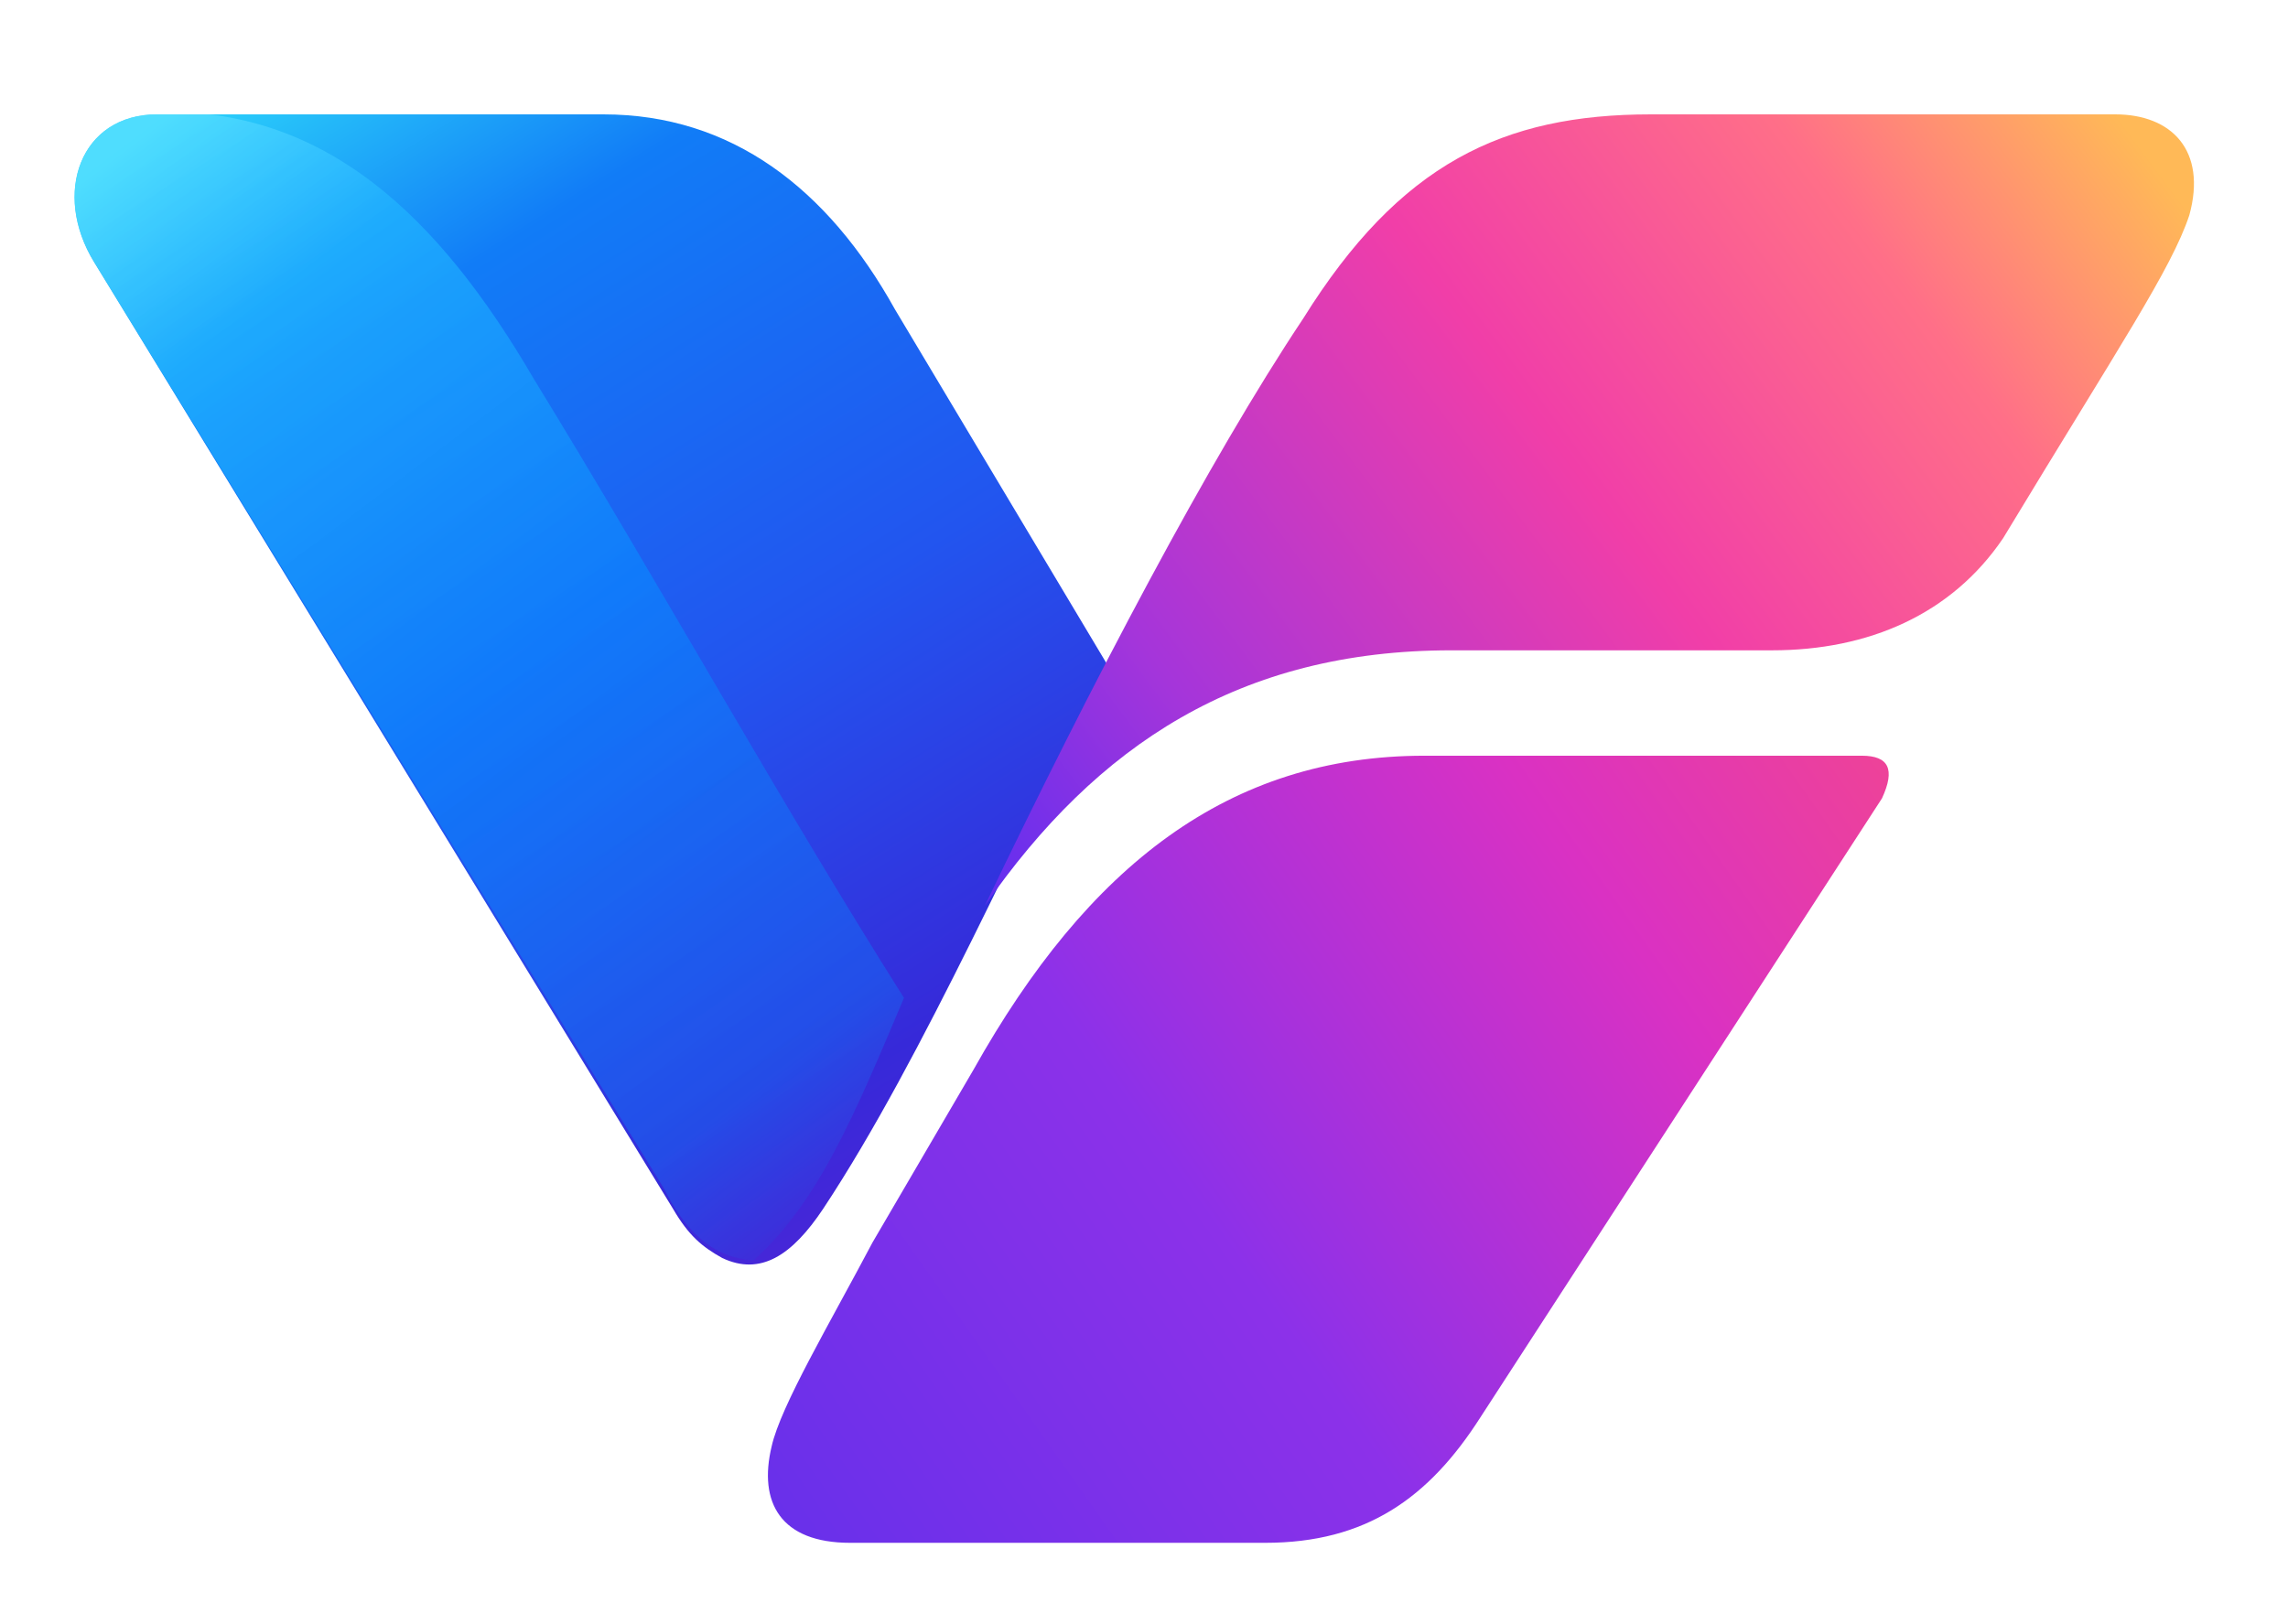
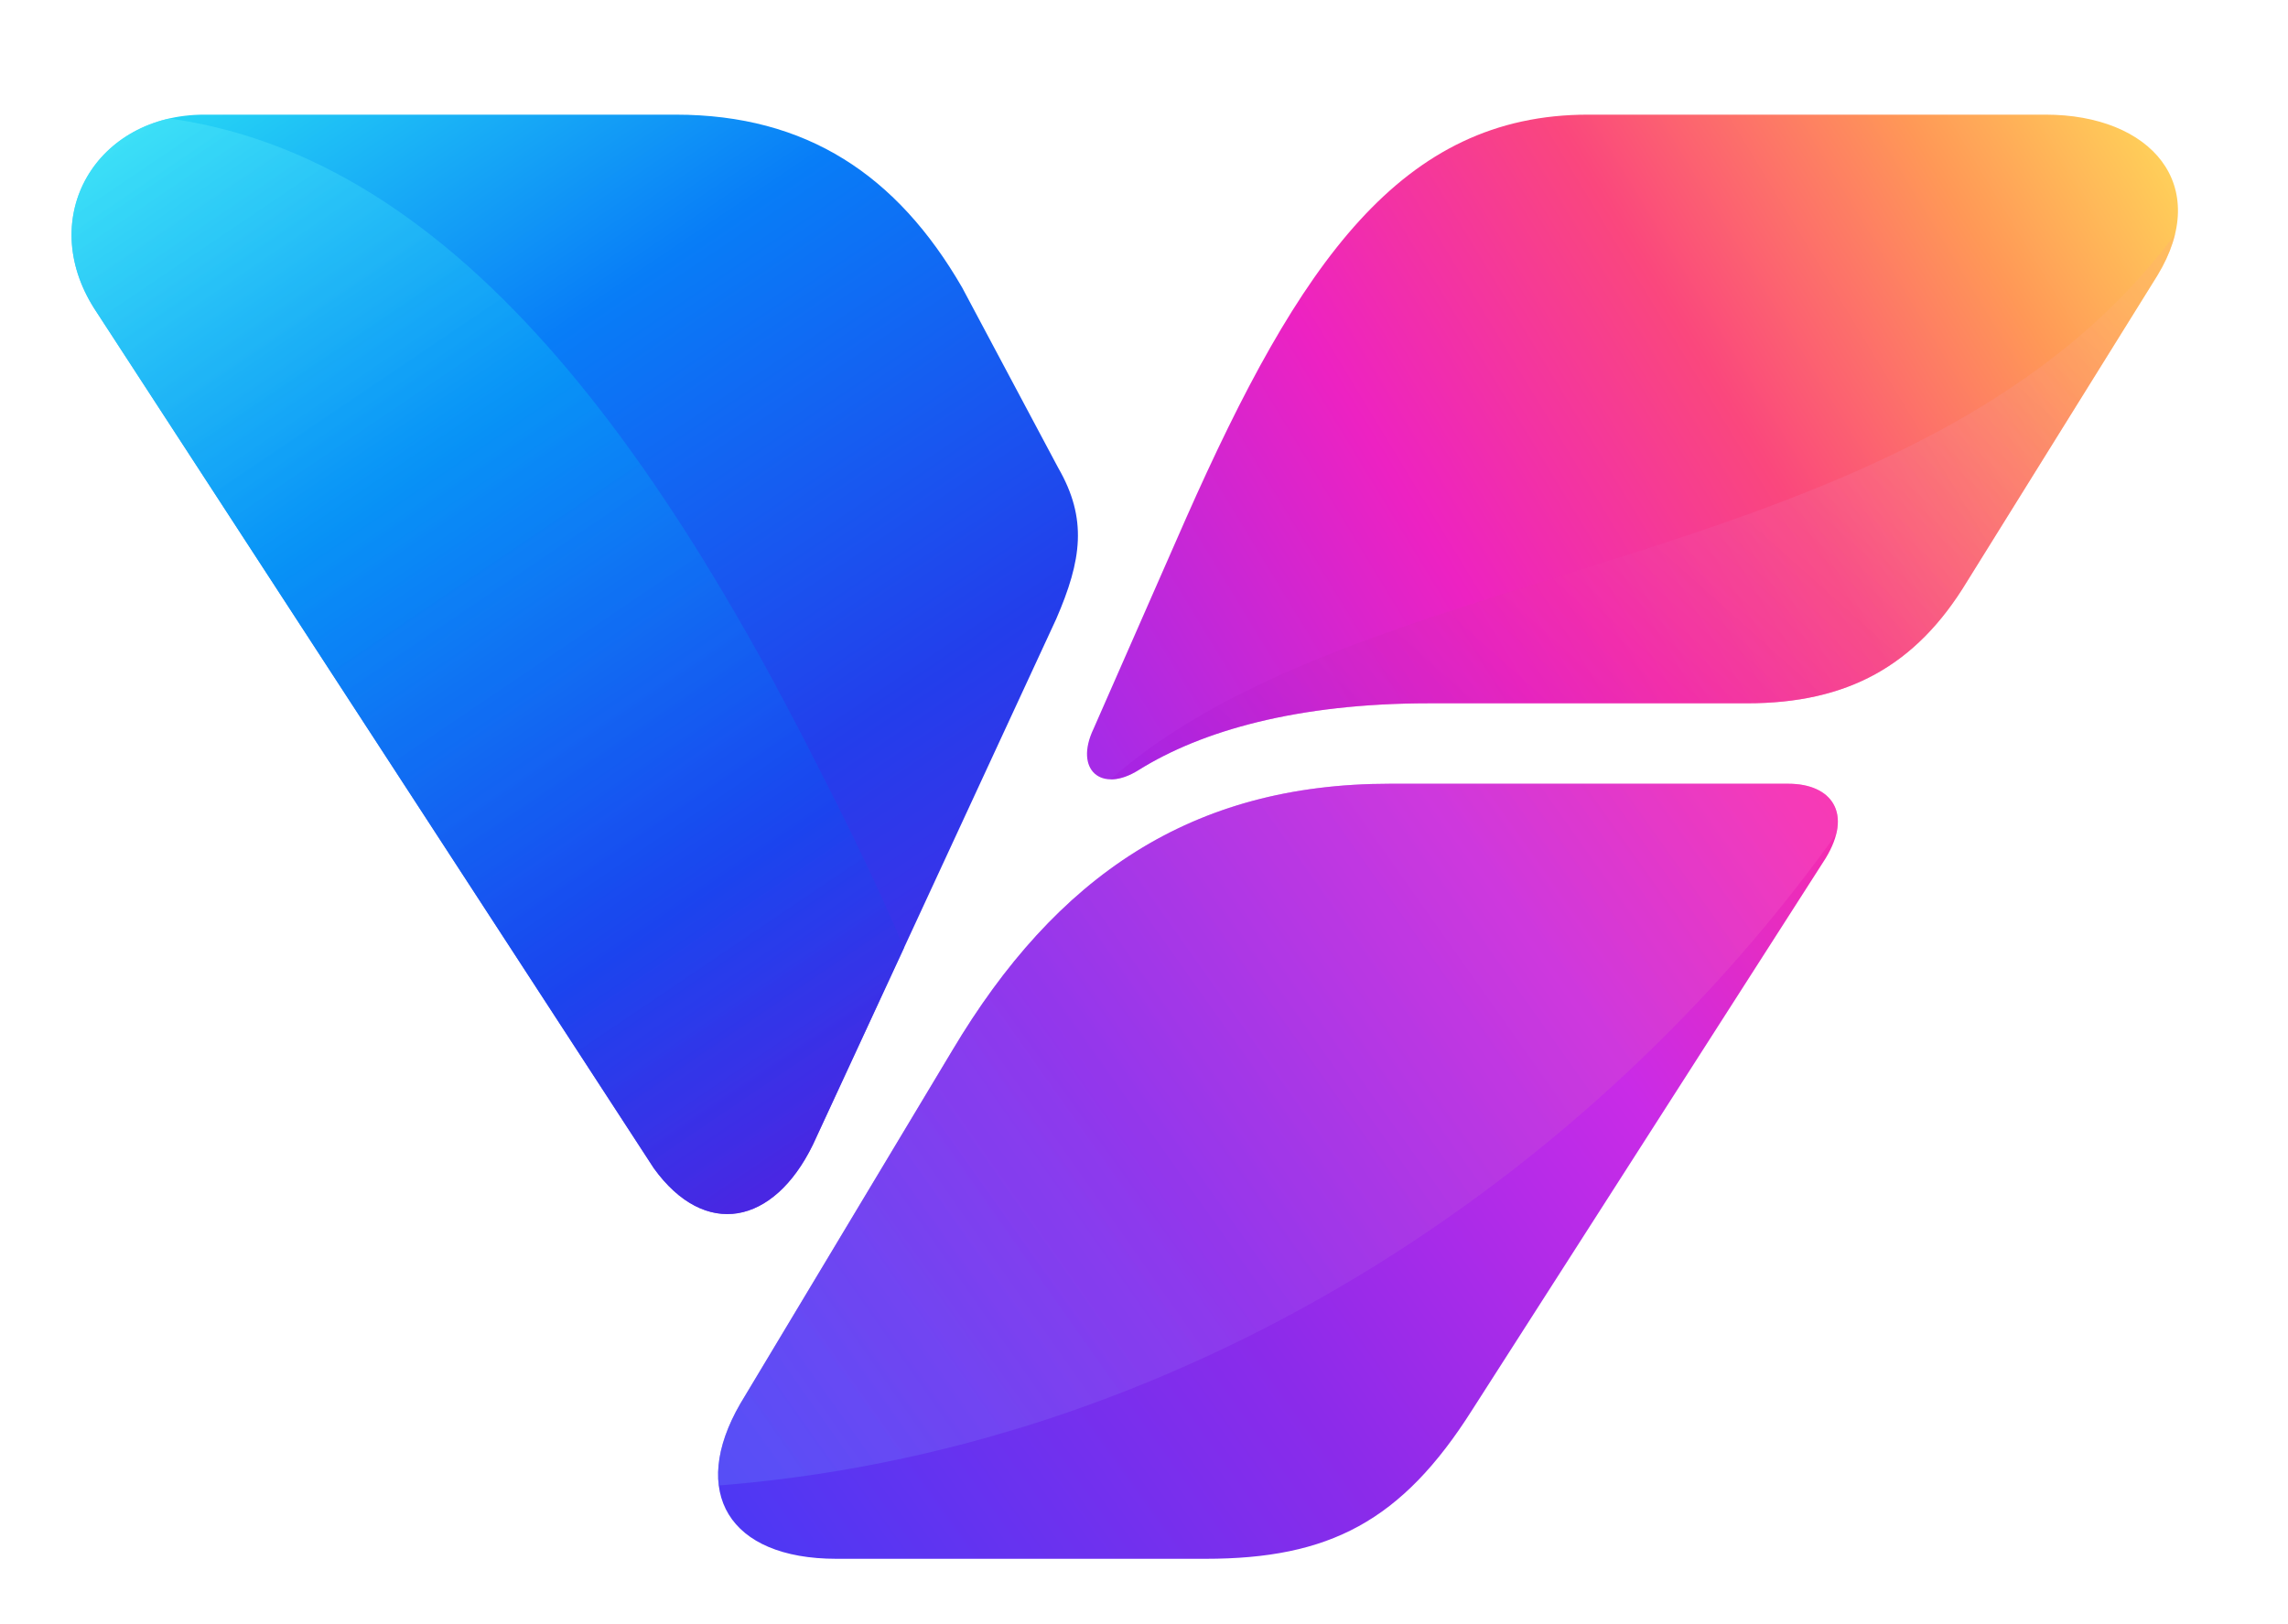
- <svg xmlns="http://www.w3.org/2000/svg" width="2040" height="1448" viewBox="115 262 1020 724" role="img" aria-label="VATRA emblem">
+ <svg xmlns="http://www.w3.org/2000/svg" width="2040" height="1448" viewBox="115 262 1020 724" role="img" aria-label="VATRA symbol">
  <defs>
-     <linearGradient id="brandBg" gradientUnits="userSpaceOnUse" x1="20" y1="1190" x2="1160" y2="90">
-       <stop offset="0" stop-color="#3B54E1" />
-       <stop offset=".27" stop-color="#4F43E3" />
-       <stop offset=".52" stop-color="#8133DC" />
-       <stop offset=".76" stop-color="#CF36B5" />
-       <stop offset=".90" stop-color="#F05391" />
-       <stop offset="1" stop-color="#FF9366" />
+     <linearGradient id="new-a" gradientUnits="userSpaceOnUse" x1="280" y1="155" x2="662" y2="721">
+       <stop offset="0" stop-color="#26D6F5" />
+       <stop offset="0.3" stop-color="#087DF7" />
+       <stop offset="0.67" stop-color="#233EEB" />
+       <stop offset="1" stop-color="#5524E7" />
    </linearGradient>
-     <radialGradient id="brandBlue" gradientUnits="userSpaceOnUse" cx="115" cy="1110" r="820">
-       <stop stop-color="#2680F6" stop-opacity=".55" />
-       <stop offset="1" stop-color="#2680F6" stop-opacity="0" />
-     </radialGradient>
-     <linearGradient id="left" gradientUnits="userSpaceOnUse" x1="195" y1="322" x2="510" y2="824">
-       <stop stop-color="#2ACDFA" />
-       <stop offset=".20" stop-color="#117CF7" />
-       <stop offset=".56" stop-color="#2255EF" />
-       <stop offset=".87" stop-color="#3629D9" />
-       <stop offset="1" stop-color="#4F25D8" />
+     <linearGradient id="new-af" gradientUnits="userSpaceOnUse" x1="246" y1="174" x2="609" y2="710">
+       <stop offset="0" stop-color="#45E4F8" />
+       <stop offset="0.35" stop-color="#079CF7" />
+       <stop offset="0.75" stop-color="#1648F0" />
+       <stop offset="1" stop-color="#5021DE" />
    </linearGradient>
-     <linearGradient id="fold" gradientUnits="userSpaceOnUse" x1="152" y1="340" x2="505" y2="808">
-       <stop stop-color="#5AE2FF" />
-       <stop offset=".16" stop-color="#20B2FF" />
-       <stop offset=".50" stop-color="#0D81FC" />
-       <stop offset=".86" stop-color="#2055EB" />
-       <stop offset="1" stop-color="#4523D5" />
+     <linearGradient id="new-b" gradientUnits="userSpaceOnUse" x1="756" y1="495" x2="1298" y2="166">
+       <stop offset="0" stop-color="#A62BE7" />
+       <stop offset="0.32" stop-color="#ED22C2" />
+       <stop offset="0.58" stop-color="#FA477D" />
+       <stop offset="0.82" stop-color="#FF9857" />
+       <stop offset="1" stop-color="#FFD65A" />
    </linearGradient>
-     <linearGradient id="wingTop" gradientUnits="userSpaceOnUse" x1="570" y1="680" x2="1060" y2="315">
-       <stop stop-color="#622EF0" />
-       <stop offset=".20" stop-color="#A535DA" />
-       <stop offset=".53" stop-color="#F13EA8" />
-       <stop offset=".80" stop-color="#FF6F88" />
-       <stop offset="1" stop-color="#FFB957" />
+     <linearGradient id="new-bf" gradientUnits="userSpaceOnUse" x1="810" y1="520" x2="1150" y2="140">
+       <stop offset="0" stop-color="#A51CDE" />
+       <stop offset="0.4" stop-color="#F02CAE" />
+       <stop offset="1" stop-color="#FFB36B" />
    </linearGradient>
-     <linearGradient id="wingBottom" gradientUnits="userSpaceOnUse" x1="470" y1="948" x2="970" y2="596">
-       <stop stop-color="#6930EA" />
-       <stop offset=".38" stop-color="#8C31E9" />
-       <stop offset=".75" stop-color="#DA31C3" />
-       <stop offset="1" stop-color="#F04494" />
+     <linearGradient id="new-c" gradientUnits="userSpaceOnUse" x1="566" y1="894" x2="1117" y2="499">
+       <stop offset="0" stop-color="#4B38F4" />
+       <stop offset="0.42" stop-color="#8C2BEA" />
+       <stop offset="0.75" stop-color="#C92BE7" />
+       <stop offset="1" stop-color="#F72CAC" />
    </linearGradient>
-     <linearGradient id="iceBlade" gradientUnits="userSpaceOnUse" x1="250" y1="315" x2="535" y2="810">
-       <stop stop-color="#FFFFFF" />
-       <stop offset=".34" stop-color="#F5F9FF" />
-       <stop offset=".68" stop-color="#E0F1FF" />
-       <stop offset="1" stop-color="#9CD4FF" />
+     <linearGradient id="new-cf" gradientUnits="userSpaceOnUse" x1="590" y1="854" x2="1091" y2="503">
+       <stop offset="0" stop-color="#626DFA" />
+       <stop offset="0.42" stop-color="#9B47ED" />
+       <stop offset="1" stop-color="#F84CC1" />
    </linearGradient>
-     <linearGradient id="iceFold" gradientUnits="userSpaceOnUse" x1="160" y1="345" x2="530" y2="825">
-       <stop stop-color="#FFFFFF" />
-       <stop offset=".22" stop-color="#EFF7FF" />
-       <stop offset=".58" stop-color="#C1DDFE" />
-       <stop offset="1" stop-color="#5EACFA" />
-     </linearGradient>
-     <linearGradient id="iceTop" gradientUnits="userSpaceOnUse" x1="795" y1="314" x2="700" y2="670">
-       <stop stop-color="#FFFFFF" />
-       <stop offset=".63" stop-color="#FAFBFE" />
-       <stop offset="1" stop-color="#EBF7FF" />
-     </linearGradient>
-     <linearGradient id="iceBottom" gradientUnits="userSpaceOnUse" x1="780" y1="605" x2="615" y2="948">
-       <stop stop-color="#FFFFFF" />
-       <stop offset=".58" stop-color="#F3F8FF" />
-       <stop offset="1" stop-color="#C0E1FF" />
-     </linearGradient>
-     <clipPath id="leftClip">
-       <path d="M 185 313 L 384 313 C 441 313 484 346 514 400 L 609 559 C 571 631 527 733 482 801 C 468 822 454 831 437 823 C 428 818 422 813 415 801 L 157 379 C 138 348 151 313 185 313 Z" />
+     <clipPath id="new-clip-a">
+       <path d="M 295 159 H 535 C 602 159 648 190 681 247 L 730 339 C 745 365 742 386 729 416 L 605 684 C 585 725 550 732 524 696 L 239 258 C 209 211 240 159 295 159 Z" />
+     </clipPath>
+     <clipPath id="new-clip-b">
+       <path d="M 1000 159 H 1233 C 1287 159 1318 195 1290 241 L 1193 397 C 1167 440 1132 459 1081 459 H 919 C 852 459 803 473 771 493 C 752 505 738 493 748 472 L 795 365 C 853 234 905 159 1000 159 Z" />
+     </clipPath>
+     <clipPath id="new-clip-c">
+       <path d="M 899 500 H 1102 C 1124 500 1135 515 1121 538 L 941 819 C 905 876 868 895 805 895 H 617 C 562 895 542 861 568 816 L 676 636 C 729 547 798 500 899 500 Z" />
    </clipPath>
  </defs>
-   <path d="M 185 313 L 384 313 C 441 313 484 346 514 400 L 609 559 C 571 631 527 733 482 801 C 468 822 454 831 437 823 C 428 818 422 813 415 801 L 157 379 C 138 348 151 313 185 313 Z" fill="url(#left)" />
-   <path d="M 183 312 C 260 309 311 359 353 431 C 410 524 463 620 518 707 C 496 759 480 798 451 824 C 432 823 420 810 411 792 L 157 379 C 138 349 151 314 183 312 Z" fill="url(#fold)" clip-path="url(#leftClip)" opacity=".78" />
-   <path d="M 851 313 H 1058 C 1083 313 1099 329 1091 358 C 1083 382 1060 416 1008 502 C 985 536 948 552 905 552 H 762 C 668 552 604 594 554 666 C 602 566 654 467 696 404 C 739 335 785 313 851 313 Z" fill="url(#wingTop)" />
-   <path d="M 750 599 H 945 C 957 599 960 605 954 618 L 775 894 C 752 930 724 950 679 950 H 494 C 463 950 453 932 459 907 C 463 889 485 852 504 816 L 549 739 C 600 648 663 599 750 599 Z" fill="url(#wingBottom)" />
+   <g>
+     <g id="vatra-mark" transform="translate(-52 174) scale(.875)">
+       <g id="left-wing">
+         <path d="M 295 159 H 535 C 602 159 648 190 681 247 L 730 339 C 745 365 742 386 729 416 L 605 684 C 585 725 550 732 524 696 L 239 258 C 209 211 240 159 295 159 Z" fill="url(#new-a)" />
+         <path d="M 228 159 C 390 150 507 291 609 494 C 632 539 646 570 657 597 L 608 730 H 218 Z" fill="url(#new-af)" opacity=".72" clip-path="url(#new-clip-a)" />
+       </g>
+       <g id="upper-wing">
+         <path d="M 1000 159 H 1233 C 1287 159 1318 195 1290 241 L 1193 397 C 1167 440 1132 459 1081 459 H 919 C 852 459 803 473 771 493 C 752 505 738 493 748 472 L 795 365 C 853 234 905 159 1000 159 Z" fill="url(#new-b)" />
+         <path d="M 742 512 C 867 379 1173 401 1304 213 L 1330 510 Z" fill="url(#new-bf)" opacity=".43" clip-path="url(#new-clip-b)" />
+       </g>
+       <g id="lower-wing">
+         <path d="M 899 500 H 1102 C 1124 500 1135 515 1121 538 L 941 819 C 905 876 868 895 805 895 H 617 C 562 895 542 861 568 816 L 676 636 C 729 547 798 500 899 500 Z" fill="url(#new-c)" />
+         <path d="M 552 858 C 791 841 1002 702 1129 522 L 1170 460 L 530 460 Z" fill="url(#new-cf)" opacity=".43" clip-path="url(#new-clip-c)" />
+       </g>
+     </g>
+   </g>
</svg>
